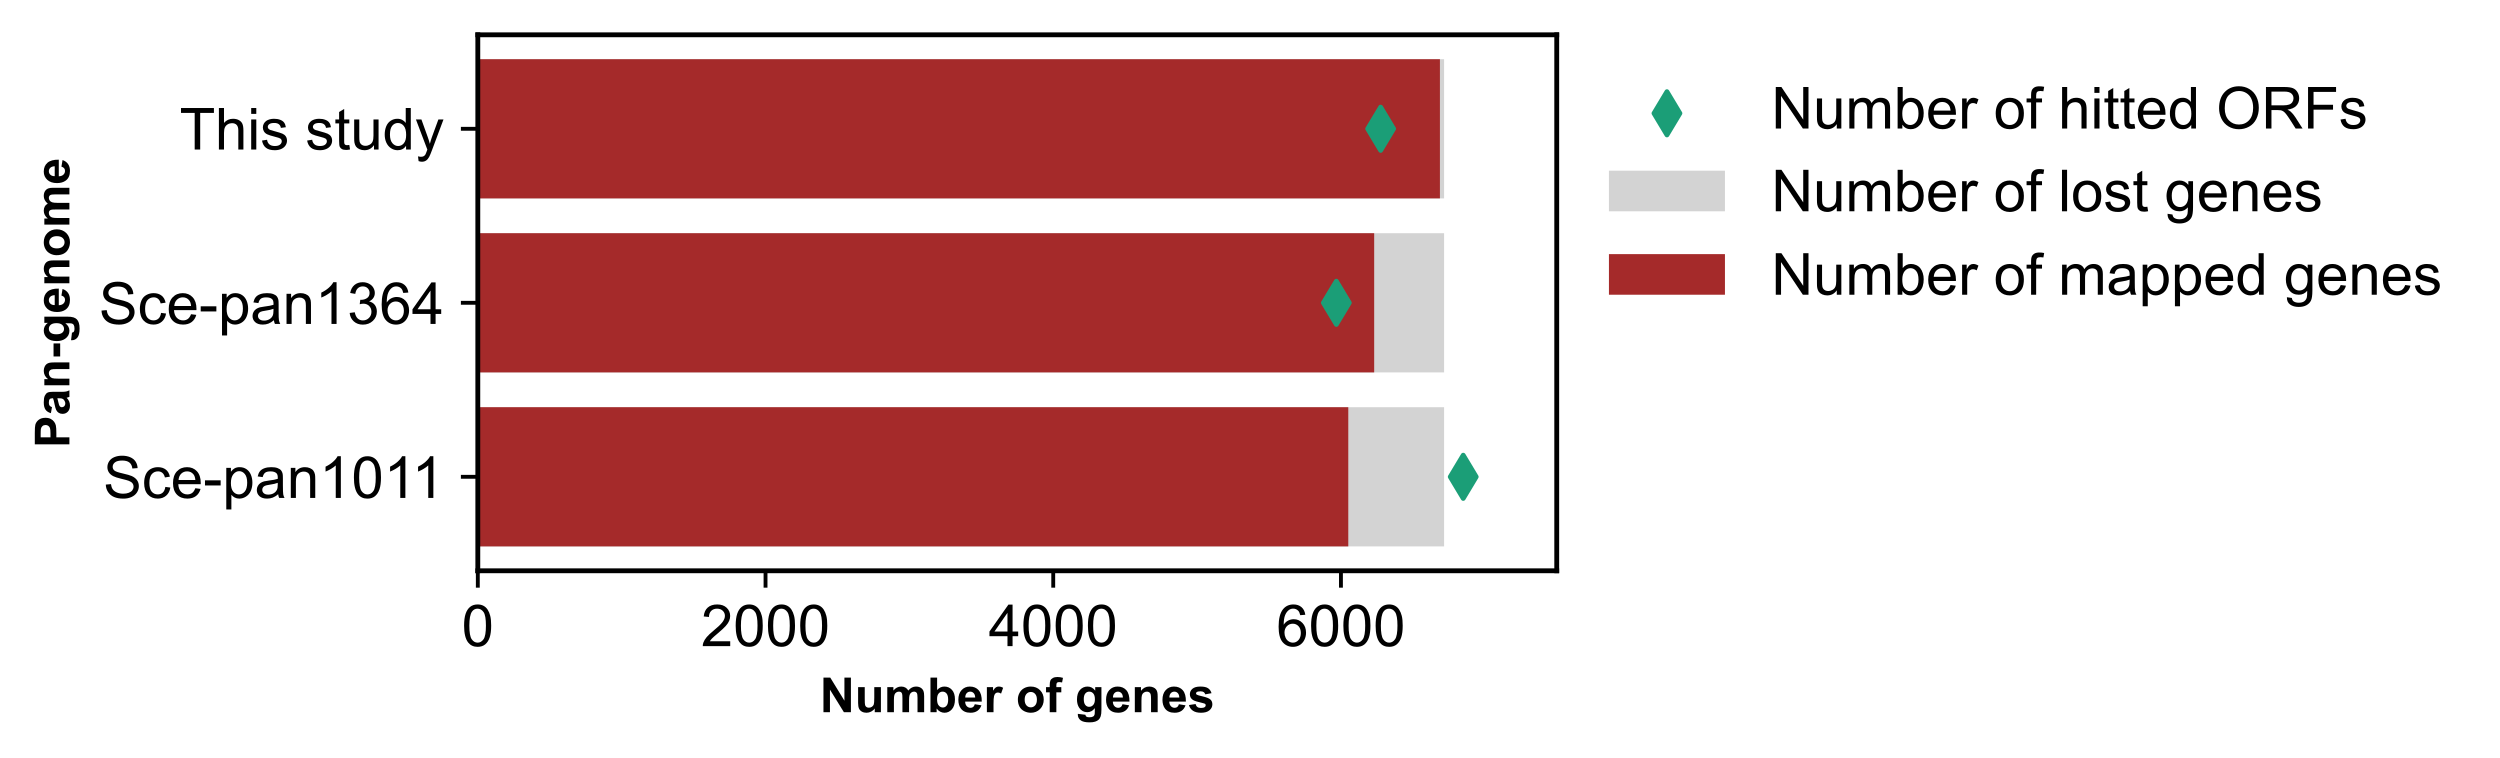
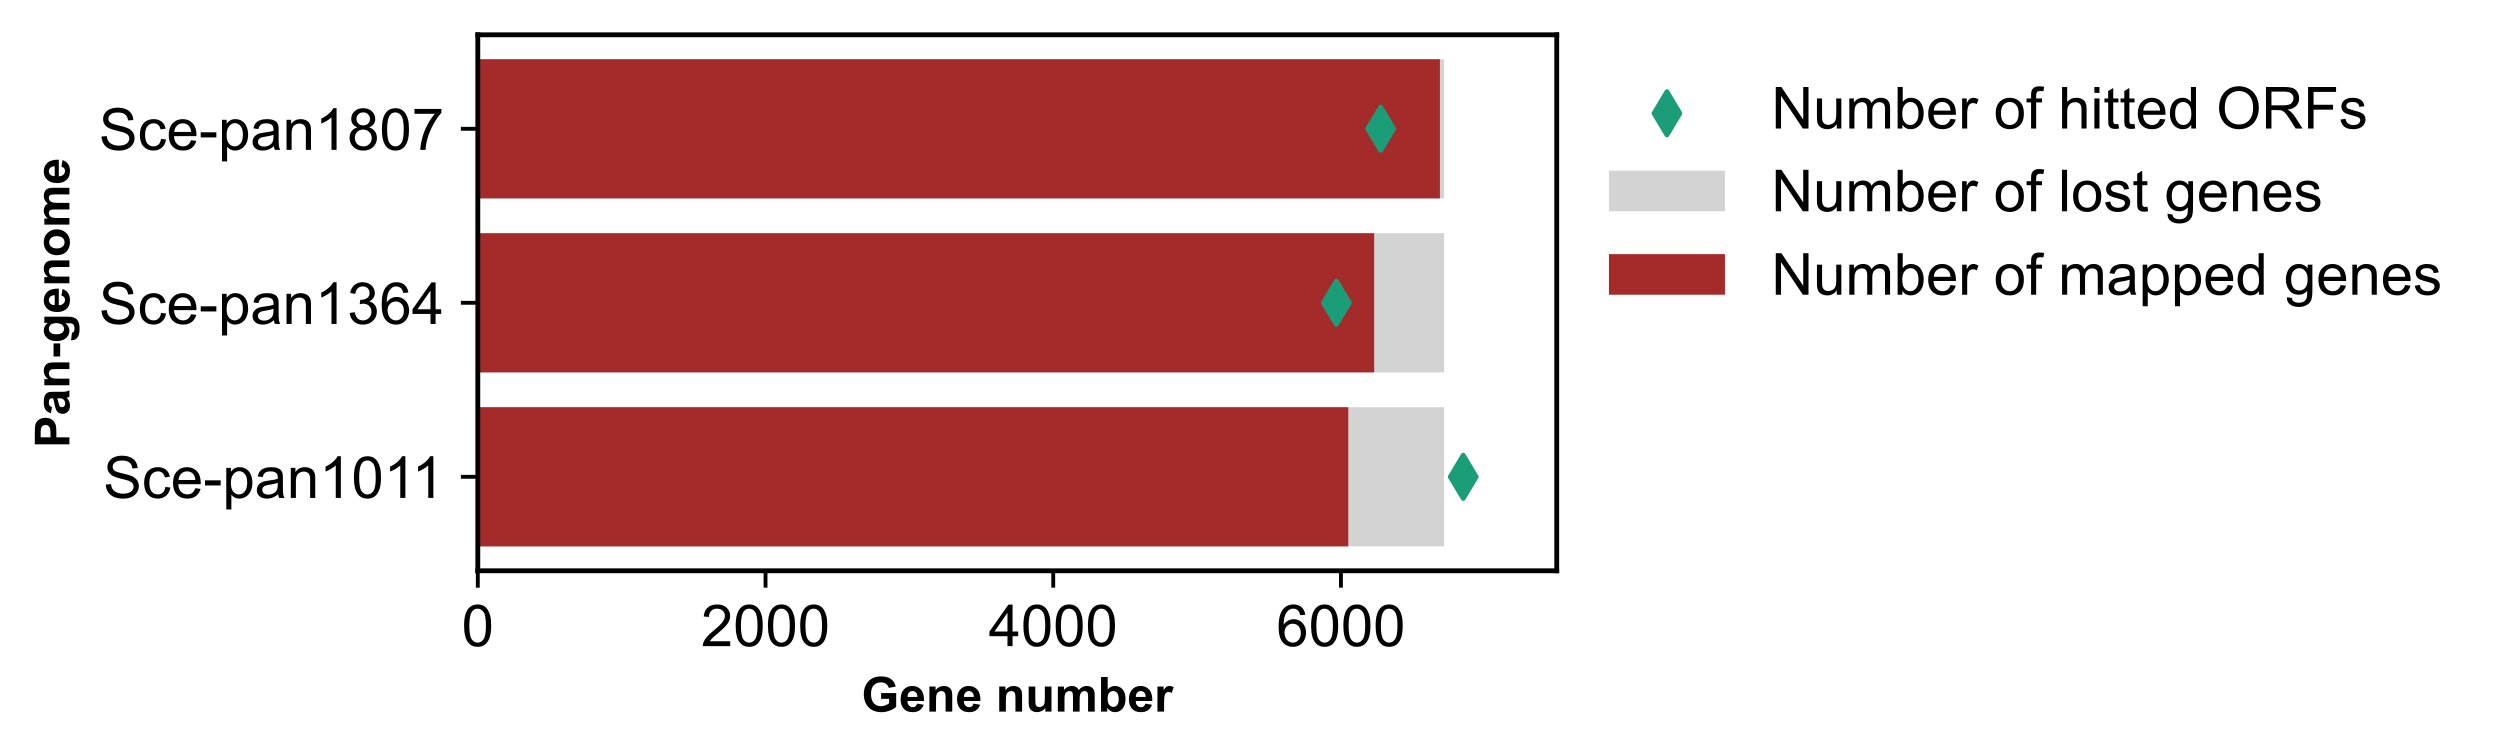
- <svg xmlns="http://www.w3.org/2000/svg" xmlns:xlink="http://www.w3.org/1999/xlink" width="517.186pt" height="156.639pt" viewBox="0 0 517.186 156.639" version="1.1">
+ <svg xmlns="http://www.w3.org/2000/svg" xmlns:xlink="http://www.w3.org/1999/xlink" width="517.186pt" height="156.386pt" viewBox="0 0 517.186 156.386" version="1.1">
  <defs>
    <style type="text/css">*{stroke-linejoin: round; stroke-linecap: butt}</style>
  </defs>
  <g id="figure_1">
    <g id="patch_1">
-       <path d="M 0 156.639  L 517.186 156.639  L 517.186 0  L 0 0  L 0 156.639  z " style="fill: none" />
+       <path d="M 0 156.386  L 517.186 156.386  L 517.186 0  L 0 0  L 0 156.386  z " style="fill: none" />
    </g>
    <g id="axes_1">
      <g id="patch_2">
        <path d="M 98.847 118.08  L 322.048 118.08  L 322.048 7.2  L 98.847 7.2  L 98.847 118.08  z " style="fill: none" />
      </g>
      <g id="patch_3">
-         <path d="M 98.847 113.04  L 298.745 113.04  L 298.745 84.24  L 98.847 84.24  z " clip-path="url(#pbfc449cb21)" style="fill: #d3d3d3" />
+         <path d="M 98.847 113.04  L 298.745 113.04  L 298.745 84.24  L 98.847 84.24  z " clip-path="url(#pa360aabc43)" style="fill: #d3d3d3" />
      </g>
      <g id="patch_4">
-         <path d="M 98.847 77.04  L 298.745 77.04  L 298.745 48.24  L 98.847 48.24  z " clip-path="url(#pbfc449cb21)" style="fill: #d3d3d3" />
+         <path d="M 98.847 77.04  L 298.745 77.04  L 298.745 48.24  L 98.847 48.24  z " clip-path="url(#pa360aabc43)" style="fill: #d3d3d3" />
      </g>
      <g id="patch_5">
-         <path d="M 98.847 41.04  L 298.745 41.04  L 298.745 12.24  L 98.847 12.24  z " clip-path="url(#pbfc449cb21)" style="fill: #d3d3d3" />
+         <path d="M 98.847 41.04  L 298.745 41.04  L 298.745 12.24  L 98.847 12.24  z " clip-path="url(#pa360aabc43)" style="fill: #d3d3d3" />
      </g>
      <g id="patch_6">
-         <path d="M 98.847 113.04  L 278.925 113.04  L 278.925 84.24  L 98.847 84.24  z " clip-path="url(#pbfc449cb21)" style="fill: #a52a2a" />
+         <path d="M 98.847 113.04  L 278.925 113.04  L 278.925 84.24  L 98.847 84.24  z " clip-path="url(#pa360aabc43)" style="fill: #a52a2a" />
      </g>
      <g id="patch_7">
-         <path d="M 98.847 77.04  L 284.282 77.04  L 284.282 48.24  L 98.847 48.24  z " clip-path="url(#pbfc449cb21)" style="fill: #a52a2a" />
+         <path d="M 98.847 77.04  L 284.282 77.04  L 284.282 48.24  L 98.847 48.24  z " clip-path="url(#pa360aabc43)" style="fill: #a52a2a" />
      </g>
      <g id="patch_8">
-         <path d="M 98.847 41.04  L 297.882 41.04  L 297.882 12.24  L 98.847 12.24  z " clip-path="url(#pbfc449cb21)" style="fill: #a52a2a" />
+         <path d="M 98.847 41.04  L 297.882 41.04  L 297.882 12.24  L 98.847 12.24  z " clip-path="url(#pa360aabc43)" style="fill: #a52a2a" />
      </g>
      <g id="PathCollection_1">
        <defs>
-           <path id="m965103a79d" d="M 0 4.472  L 2.683 0  L 0 -4.472  L -2.683 0  z " style="stroke: #1b9e77" />
+           <path id="mf5363f206e" d="M 0 4.472  L 2.683 0  L 0 -4.472  L -2.683 0  z " style="stroke: #1b9e77" />
        </defs>
-         <g clip-path="url(#pbfc449cb21)">
-           <use xlink:href="#m965103a79d" x="302.704" y="98.64" style="fill: #1b9e77; stroke: #1b9e77" />
-           <use xlink:href="#m965103a79d" x="276.455" y="62.64" style="fill: #1b9e77; stroke: #1b9e77" />
-           <use xlink:href="#m965103a79d" x="285.621" y="26.64" style="fill: #1b9e77; stroke: #1b9e77" />
+         <g clip-path="url(#pa360aabc43)">
+           <use xlink:href="#mf5363f206e" x="302.704" y="98.64" style="fill: #1b9e77; stroke: #1b9e77" />
+           <use xlink:href="#mf5363f206e" x="276.455" y="62.64" style="fill: #1b9e77; stroke: #1b9e77" />
+           <use xlink:href="#mf5363f206e" x="285.621" y="26.64" style="fill: #1b9e77; stroke: #1b9e77" />
        </g>
      </g>
      <g id="matplotlib.axis_1">
        <g id="xtick_1">
          <g id="line2d_1">
            <defs>
-               <path id="m3cc17eb588" d="M 0 0  L 0 3.5  " style="stroke: #000000; stroke-width: 0.8" />
-             </defs>
-             <g>
-               <use xlink:href="#m3cc17eb588" x="98.847" y="118.08" style="stroke: #000000; stroke-width: 0.8" />
+               <path id="mfd72dac73b" d="M 0 0  L 0 3.5  " style="stroke: #000000; stroke-width: 0.8" />
+             </defs>
+             <g>
+               <use xlink:href="#mfd72dac73b" x="98.847" y="118.08" style="stroke: #000000; stroke-width: 0.8" />
            </g>
          </g>
          <g id="text_1">
            <g transform="translate(95.51094 133.6694) scale(0.12 -0.12)">
              <defs>
                <path id="ArialMT-30" d="M 266 2259  Q 266 3072 433 3567  Q 600 4063 929 4331  Q 1259 4600 1759 4600  Q 2128 4600 2406 4451  Q 2684 4303 2865 4023  Q 3047 3744 3150 3342  Q 3253 2941 3253 2259  Q 3253 1453 3087 958  Q 2922 463 2592 192  Q 2263 -78 1759 -78  Q 1097 -78 719 397  Q 266 969 266 2259  z M 844 2259  Q 844 1131 1108 757  Q 1372 384 1759 384  Q 2147 384 2411 759  Q 2675 1134 2675 2259  Q 2675 3391 2411 3762  Q 2147 4134 1753 4134  Q 1366 4134 1134 3806  Q 844 3388 844 2259  z " transform="scale(0.015625)" />
              </defs>
              <use xlink:href="#ArialMT-30" />
            </g>
          </g>
        </g>
        <g id="xtick_2">
          <g id="line2d_2">
            <g>
-               <use xlink:href="#m3cc17eb588" x="158.368" y="118.08" style="stroke: #000000; stroke-width: 0.8" />
+               <use xlink:href="#mfd72dac73b" x="158.368" y="118.08" style="stroke: #000000; stroke-width: 0.8" />
            </g>
          </g>
          <g id="text_2">
            <g transform="translate(145.0213 133.6694) scale(0.12 -0.12)">
              <defs>
                <path id="ArialMT-32" d="M 3222 541  L 3222 0  L 194 0  Q 188 203 259 391  Q 375 700 629 1000  Q 884 1300 1366 1694  Q 2113 2306 2375 2664  Q 2638 3022 2638 3341  Q 2638 3675 2398 3904  Q 2159 4134 1775 4134  Q 1369 4134 1125 3890  Q 881 3647 878 3216  L 300 3275  Q 359 3922 746 4261  Q 1134 4600 1788 4600  Q 2447 4600 2831 4234  Q 3216 3869 3216 3328  Q 3216 3053 3103 2787  Q 2991 2522 2730 2228  Q 2469 1934 1863 1422  Q 1356 997 1212 845  Q 1069 694 975 541  L 3222 541  z " transform="scale(0.015625)" />
              </defs>
              <use xlink:href="#ArialMT-32" />
              <use xlink:href="#ArialMT-30" x="55.615" />
              <use xlink:href="#ArialMT-30" x="111.23" />
              <use xlink:href="#ArialMT-30" x="166.846" />
            </g>
          </g>
        </g>
        <g id="xtick_3">
          <g id="line2d_3">
            <g>
-               <use xlink:href="#m3cc17eb588" x="217.887" y="118.08" style="stroke: #000000; stroke-width: 0.8" />
+               <use xlink:href="#mfd72dac73b" x="217.887" y="118.08" style="stroke: #000000; stroke-width: 0.8" />
            </g>
          </g>
          <g id="text_3">
            <g transform="translate(204.5412 133.6694) scale(0.12 -0.12)">
              <defs>
                <path id="ArialMT-34" d="M 2069 0  L 2069 1097  L 81 1097  L 81 1613  L 2172 4581  L 2631 4581  L 2631 1613  L 3250 1613  L 3250 1097  L 2631 1097  L 2631 0  L 2069 0  z M 2069 1613  L 2069 3678  L 634 1613  L 2069 1613  z " transform="scale(0.015625)" />
              </defs>
              <use xlink:href="#ArialMT-34" />
              <use xlink:href="#ArialMT-30" x="55.615" />
              <use xlink:href="#ArialMT-30" x="111.23" />
              <use xlink:href="#ArialMT-30" x="166.846" />
            </g>
          </g>
        </g>
        <g id="xtick_4">
          <g id="line2d_4">
            <g>
-               <use xlink:href="#m3cc17eb588" x="277.408" y="118.08" style="stroke: #000000; stroke-width: 0.8" />
+               <use xlink:href="#mfd72dac73b" x="277.408" y="118.08" style="stroke: #000000; stroke-width: 0.8" />
            </g>
          </g>
          <g id="text_4">
            <g transform="translate(264.0612 133.6694) scale(0.12 -0.12)">
              <defs>
                <path id="ArialMT-36" d="M 3184 3459  L 2625 3416  Q 2550 3747 2413 3897  Q 2184 4138 1850 4138  Q 1581 4138 1378 3988  Q 1113 3794 959 3422  Q 806 3050 800 2363  Q 1003 2672 1297 2822  Q 1591 2972 1913 2972  Q 2475 2972 2870 2558  Q 3266 2144 3266 1488  Q 3266 1056 3080 686  Q 2894 316 2569 119  Q 2244 -78 1831 -78  Q 1128 -78 684 439  Q 241 956 241 2144  Q 241 3472 731 4075  Q 1159 4600 1884 4600  Q 2425 4600 2770 4297  Q 3116 3994 3184 3459  z M 888 1484  Q 888 1194 1011 928  Q 1134 663 1356 523  Q 1578 384 1822 384  Q 2178 384 2434 671  Q 2691 959 2691 1453  Q 2691 1928 2437 2201  Q 2184 2475 1800 2475  Q 1419 2475 1153 2201  Q 888 1928 888 1484  z " transform="scale(0.015625)" />
              </defs>
              <use xlink:href="#ArialMT-36" />
              <use xlink:href="#ArialMT-30" x="55.615" />
              <use xlink:href="#ArialMT-30" x="111.23" />
              <use xlink:href="#ArialMT-30" x="166.846" />
            </g>
          </g>
        </g>
        <g id="text_5">
-           <g transform="translate(169.61 147.3341) scale(0.1 -0.1)">
-             <defs>
-               <path id="Arial-BoldMT-4e" d="M 475 0  L 475 4581  L 1375 4581  L 3250 1522  L 3250 4581  L 4109 4581  L 4109 0  L 3181 0  L 1334 2988  L 1334 0  L 475 0  z " transform="scale(0.015625)" />
+           <g transform="translate(178.2202 147.2122) scale(0.1 -0.1)">
+             <defs>
+               <path id="Arial-BoldMT-47" d="M 2597 1684  L 2597 2456  L 4591 2456  L 4591 631  Q 4300 350 3748 136  Q 3197 -78 2631 -78  Q 1913 -78 1378 223  Q 844 525 575 1086  Q 306 1647 306 2306  Q 306 3022 606 3578  Q 906 4134 1484 4431  Q 1925 4659 2581 4659  Q 3434 4659 3914 4301  Q 4394 3944 4531 3313  L 3613 3141  Q 3516 3478 3248 3673  Q 2981 3869 2581 3869  Q 1975 3869 1617 3484  Q 1259 3100 1259 2344  Q 1259 1528 1621 1120  Q 1984 713 2572 713  Q 2863 713 3155 827  Q 3447 941 3656 1103  L 3656 1684  L 2597 1684  z " transform="scale(0.015625)" />
+               <path id="Arial-BoldMT-65" d="M 2381 1056  L 3256 909  Q 3088 428 2723 176  Q 2359 -75 1813 -75  Q 947 -75 531 491  Q 203 944 203 1634  Q 203 2459 634 2926  Q 1066 3394 1725 3394  Q 2466 3394 2894 2905  Q 3322 2416 3303 1406  L 1103 1406  Q 1113 1016 1316 798  Q 1519 581 1822 581  Q 2028 581 2168 693  Q 2309 806 2381 1056  z M 2431 1944  Q 2422 2325 2234 2523  Q 2047 2722 1778 2722  Q 1491 2722 1303 2513  Q 1116 2303 1119 1944  L 2431 1944  z " transform="scale(0.015625)" />
+               <path id="Arial-BoldMT-6e" d="M 3478 0  L 2600 0  L 2600 1694  Q 2600 2231 2544 2389  Q 2488 2547 2361 2634  Q 2234 2722 2056 2722  Q 1828 2722 1647 2597  Q 1466 2472 1398 2265  Q 1331 2059 1331 1503  L 1331 0  L 453 0  L 453 3319  L 1269 3319  L 1269 2831  Q 1703 3394 2363 3394  Q 2653 3394 2893 3289  Q 3134 3184 3257 3021  Q 3381 2859 3429 2653  Q 3478 2447 3478 2063  L 3478 0  z " transform="scale(0.015625)" />
+               <path id="Arial-BoldMT-20" transform="scale(0.015625)" />
              <path id="Arial-BoldMT-75" d="M 2644 0  L 2644 497  Q 2463 231 2167 78  Q 1872 -75 1544 -75  Q 1209 -75 943 72  Q 678 219 559 484  Q 441 750 441 1219  L 441 3319  L 1319 3319  L 1319 1794  Q 1319 1094 1367 936  Q 1416 778 1544 686  Q 1672 594 1869 594  Q 2094 594 2272 717  Q 2450 841 2515 1023  Q 2581 1206 2581 1919  L 2581 3319  L 3459 3319  L 3459 0  L 2644 0  z " transform="scale(0.015625)" />
              <path id="Arial-BoldMT-6d" d="M 394 3319  L 1203 3319  L 1203 2866  Q 1638 3394 2238 3394  Q 2556 3394 2790 3262  Q 3025 3131 3175 2866  Q 3394 3131 3647 3262  Q 3900 3394 4188 3394  Q 4553 3394 4806 3245  Q 5059 3097 5184 2809  Q 5275 2597 5275 2122  L 5275 0  L 4397 0  L 4397 1897  Q 4397 2391 4306 2534  Q 4184 2722 3931 2722  Q 3747 2722 3584 2609  Q 3422 2497 3350 2280  Q 3278 2063 3278 1594  L 3278 0  L 2400 0  L 2400 1819  Q 2400 2303 2353 2443  Q 2306 2584 2207 2653  Q 2109 2722 1941 2722  Q 1738 2722 1575 2612  Q 1413 2503 1342 2297  Q 1272 2091 1272 1613  L 1272 0  L 394 0  L 394 3319  z " transform="scale(0.015625)" />
              <path id="Arial-BoldMT-62" d="M 422 0  L 422 4581  L 1300 4581  L 1300 2931  Q 1706 3394 2263 3394  Q 2869 3394 3266 2955  Q 3663 2516 3663 1694  Q 3663 844 3258 384  Q 2853 -75 2275 -75  Q 1991 -75 1714 67  Q 1438 209 1238 488  L 1238 0  L 422 0  z M 1294 1731  Q 1294 1216 1456 969  Q 1684 619 2063 619  Q 2353 619 2558 867  Q 2763 1116 2763 1650  Q 2763 2219 2556 2470  Q 2350 2722 2028 2722  Q 1713 2722 1503 2476  Q 1294 2231 1294 1731  z " transform="scale(0.015625)" />
-               <path id="Arial-BoldMT-65" d="M 2381 1056  L 3256 909  Q 3088 428 2723 176  Q 2359 -75 1813 -75  Q 947 -75 531 491  Q 203 944 203 1634  Q 203 2459 634 2926  Q 1066 3394 1725 3394  Q 2466 3394 2894 2905  Q 3322 2416 3303 1406  L 1103 1406  Q 1113 1016 1316 798  Q 1519 581 1822 581  Q 2028 581 2168 693  Q 2309 806 2381 1056  z M 2431 1944  Q 2422 2325 2234 2523  Q 2047 2722 1778 2722  Q 1491 2722 1303 2513  Q 1116 2303 1119 1944  L 2431 1944  z " transform="scale(0.015625)" />
              <path id="Arial-BoldMT-72" d="M 1300 0  L 422 0  L 422 3319  L 1238 3319  L 1238 2847  Q 1447 3181 1614 3287  Q 1781 3394 1994 3394  Q 2294 3394 2572 3228  L 2300 2463  Q 2078 2606 1888 2606  Q 1703 2606 1575 2504  Q 1447 2403 1373 2137  Q 1300 1872 1300 1025  L 1300 0  z " transform="scale(0.015625)" />
-               <path id="Arial-BoldMT-20" transform="scale(0.015625)" />
-               <path id="Arial-BoldMT-6f" d="M 256 1706  Q 256 2144 472 2553  Q 688 2963 1083 3178  Q 1478 3394 1966 3394  Q 2719 3394 3200 2905  Q 3681 2416 3681 1669  Q 3681 916 3195 420  Q 2709 -75 1972 -75  Q 1516 -75 1102 131  Q 688 338 472 736  Q 256 1134 256 1706  z M 1156 1659  Q 1156 1166 1390 903  Q 1625 641 1969 641  Q 2313 641 2545 903  Q 2778 1166 2778 1666  Q 2778 2153 2545 2415  Q 2313 2678 1969 2678  Q 1625 2678 1390 2415  Q 1156 2153 1156 1659  z " transform="scale(0.015625)" />
-               <path id="Arial-BoldMT-66" d="M 75 3319  L 563 3319  L 563 3569  Q 563 3988 652 4194  Q 741 4400 980 4529  Q 1219 4659 1584 4659  Q 1959 4659 2319 4547  L 2200 3934  Q 1991 3984 1797 3984  Q 1606 3984 1523 3895  Q 1441 3806 1441 3553  L 1441 3319  L 2097 3319  L 2097 2628  L 1441 2628  L 1441 0  L 563 0  L 563 2628  L 75 2628  L 75 3319  z " transform="scale(0.015625)" />
-               <path id="Arial-BoldMT-67" d="M 378 -219  L 1381 -341  Q 1406 -516 1497 -581  Q 1622 -675 1891 -675  Q 2234 -675 2406 -572  Q 2522 -503 2581 -350  Q 2622 -241 2622 53  L 2622 538  Q 2228 0 1628 0  Q 959 0 569 566  Q 263 1013 263 1678  Q 263 2513 664 2953  Q 1066 3394 1663 3394  Q 2278 3394 2678 2853  L 2678 3319  L 3500 3319  L 3500 341  Q 3500 -247 3403 -537  Q 3306 -828 3131 -993  Q 2956 -1159 2664 -1253  Q 2372 -1347 1925 -1347  Q 1081 -1347 728 -1058  Q 375 -769 375 -325  Q 375 -281 378 -219  z M 1163 1728  Q 1163 1200 1367 954  Q 1572 709 1872 709  Q 2194 709 2416 961  Q 2638 1213 2638 1706  Q 2638 2222 2425 2472  Q 2213 2722 1888 2722  Q 1572 2722 1367 2476  Q 1163 2231 1163 1728  z " transform="scale(0.015625)" />
-               <path id="Arial-BoldMT-6e" d="M 3478 0  L 2600 0  L 2600 1694  Q 2600 2231 2544 2389  Q 2488 2547 2361 2634  Q 2234 2722 2056 2722  Q 1828 2722 1647 2597  Q 1466 2472 1398 2265  Q 1331 2059 1331 1503  L 1331 0  L 453 0  L 453 3319  L 1269 3319  L 1269 2831  Q 1703 3394 2363 3394  Q 2653 3394 2893 3289  Q 3134 3184 3257 3021  Q 3381 2859 3429 2653  Q 3478 2447 3478 2063  L 3478 0  z " transform="scale(0.015625)" />
-               <path id="Arial-BoldMT-73" d="M 150 947  L 1031 1081  Q 1088 825 1259 692  Q 1431 559 1741 559  Q 2081 559 2253 684  Q 2369 772 2369 919  Q 2369 1019 2306 1084  Q 2241 1147 2013 1200  Q 950 1434 666 1628  Q 272 1897 272 2375  Q 272 2806 612 3100  Q 953 3394 1669 3394  Q 2350 3394 2681 3172  Q 3013 2950 3138 2516  L 2309 2363  Q 2256 2556 2107 2659  Q 1959 2763 1684 2763  Q 1338 2763 1188 2666  Q 1088 2597 1088 2488  Q 1088 2394 1175 2328  Q 1294 2241 1995 2081  Q 2697 1922 2975 1691  Q 3250 1456 3250 1038  Q 3250 581 2869 253  Q 2488 -75 1741 -75  Q 1063 -75 667 200  Q 272 475 150 947  z " transform="scale(0.015625)" />
-             </defs>
-             <use xlink:href="#Arial-BoldMT-4e" />
-             <use xlink:href="#Arial-BoldMT-75" x="72.217" />
-             <use xlink:href="#Arial-BoldMT-6d" x="133.301" />
-             <use xlink:href="#Arial-BoldMT-62" x="222.217" />
-             <use xlink:href="#Arial-BoldMT-65" x="283.301" />
-             <use xlink:href="#Arial-BoldMT-72" x="338.916" />
-             <use xlink:href="#Arial-BoldMT-20" x="377.832" />
-             <use xlink:href="#Arial-BoldMT-6f" x="405.615" />
-             <use xlink:href="#Arial-BoldMT-66" x="466.699" />
-             <use xlink:href="#Arial-BoldMT-20" x="500" />
-             <use xlink:href="#Arial-BoldMT-67" x="527.783" />
-             <use xlink:href="#Arial-BoldMT-65" x="588.867" />
-             <use xlink:href="#Arial-BoldMT-6e" x="644.482" />
-             <use xlink:href="#Arial-BoldMT-65" x="705.566" />
-             <use xlink:href="#Arial-BoldMT-73" x="761.182" />
+             </defs>
+             <use xlink:href="#Arial-BoldMT-47" />
+             <use xlink:href="#Arial-BoldMT-65" x="77.783" />
+             <use xlink:href="#Arial-BoldMT-6e" x="133.398" />
+             <use xlink:href="#Arial-BoldMT-65" x="194.482" />
+             <use xlink:href="#Arial-BoldMT-20" x="250.098" />
+             <use xlink:href="#Arial-BoldMT-6e" x="277.881" />
+             <use xlink:href="#Arial-BoldMT-75" x="338.965" />
+             <use xlink:href="#Arial-BoldMT-6d" x="400.049" />
+             <use xlink:href="#Arial-BoldMT-62" x="488.965" />
+             <use xlink:href="#Arial-BoldMT-65" x="550.049" />
+             <use xlink:href="#Arial-BoldMT-72" x="605.664" />
          </g>
        </g>
      </g>
      <g id="matplotlib.axis_2">
        <g id="ytick_1">
          <g id="line2d_5">
            <defs>
-               <path id="m29b31ee7ae" d="M 0 0  L -3.5 0  " style="stroke: #000000; stroke-width: 0.8" />
-             </defs>
-             <g>
-               <use xlink:href="#m29b31ee7ae" x="98.847" y="98.64" style="stroke: #000000; stroke-width: 0.8" />
+               <path id="mdcc51eb22c" d="M 0 0  L -3.5 0  " style="stroke: #000000; stroke-width: 0.8" />
+             </defs>
+             <g>
+               <use xlink:href="#mdcc51eb22c" x="98.847" y="98.64" style="stroke: #000000; stroke-width: 0.8" />
            </g>
          </g>
          <g id="text_6">
            <g transform="translate(21.3475 103.0078) scale(0.12 -0.12)">
              <defs>
                <path id="ArialMT-53" d="M 288 1472  L 859 1522  Q 900 1178 1048 958  Q 1197 738 1509 602  Q 1822 466 2213 466  Q 2559 466 2825 569  Q 3091 672 3220 851  Q 3350 1031 3350 1244  Q 3350 1459 3225 1620  Q 3100 1781 2813 1891  Q 2628 1963 1997 2114  Q 1366 2266 1113 2400  Q 784 2572 623 2826  Q 463 3081 463 3397  Q 463 3744 659 4045  Q 856 4347 1234 4503  Q 1613 4659 2075 4659  Q 2584 4659 2973 4495  Q 3363 4331 3572 4012  Q 3781 3694 3797 3291  L 3216 3247  Q 3169 3681 2898 3903  Q 2628 4125 2100 4125  Q 1550 4125 1298 3923  Q 1047 3722 1047 3438  Q 1047 3191 1225 3031  Q 1400 2872 2139 2705  Q 2878 2538 3153 2413  Q 3553 2228 3743 1945  Q 3934 1663 3934 1294  Q 3934 928 3725 604  Q 3516 281 3123 101  Q 2731 -78 2241 -78  Q 1619 -78 1198 103  Q 778 284 539 648  Q 300 1013 288 1472  z " transform="scale(0.015625)" />
                <path id="ArialMT-63" d="M 2588 1216  L 3141 1144  Q 3050 572 2676 248  Q 2303 -75 1759 -75  Q 1078 -75 664 370  Q 250 816 250 1647  Q 250 2184 428 2587  Q 606 2991 970 3192  Q 1334 3394 1763 3394  Q 2303 3394 2647 3120  Q 2991 2847 3088 2344  L 2541 2259  Q 2463 2594 2264 2762  Q 2066 2931 1784 2931  Q 1359 2931 1093 2626  Q 828 2322 828 1663  Q 828 994 1084 691  Q 1341 388 1753 388  Q 2084 388 2306 591  Q 2528 794 2588 1216  z " transform="scale(0.015625)" />
                <path id="ArialMT-65" d="M 2694 1069  L 3275 997  Q 3138 488 2766 206  Q 2394 -75 1816 -75  Q 1088 -75 661 373  Q 234 822 234 1631  Q 234 2469 665 2931  Q 1097 3394 1784 3394  Q 2450 3394 2872 2941  Q 3294 2488 3294 1666  Q 3294 1616 3291 1516  L 816 1516  Q 847 969 1125 678  Q 1403 388 1819 388  Q 2128 388 2347 550  Q 2566 713 2694 1069  z M 847 1978  L 2700 1978  Q 2663 2397 2488 2606  Q 2219 2931 1791 2931  Q 1403 2931 1139 2672  Q 875 2413 847 1978  z " transform="scale(0.015625)" />
                <path id="ArialMT-2d" d="M 203 1375  L 203 1941  L 1931 1941  L 1931 1375  L 203 1375  z " transform="scale(0.015625)" />
                <path id="ArialMT-70" d="M 422 -1272  L 422 3319  L 934 3319  L 934 2888  Q 1116 3141 1344 3267  Q 1572 3394 1897 3394  Q 2322 3394 2647 3175  Q 2972 2956 3137 2557  Q 3303 2159 3303 1684  Q 3303 1175 3120 767  Q 2938 359 2589 142  Q 2241 -75 1856 -75  Q 1575 -75 1351 44  Q 1128 163 984 344  L 984 -1272  L 422 -1272  z M 931 1641  Q 931 1000 1190 694  Q 1450 388 1819 388  Q 2194 388 2461 705  Q 2728 1022 2728 1688  Q 2728 2322 2467 2637  Q 2206 2953 1844 2953  Q 1484 2953 1207 2617  Q 931 2281 931 1641  z " transform="scale(0.015625)" />
                <path id="ArialMT-61" d="M 2588 409  Q 2275 144 1986 34  Q 1697 -75 1366 -75  Q 819 -75 525 192  Q 231 459 231 875  Q 231 1119 342 1320  Q 453 1522 633 1644  Q 813 1766 1038 1828  Q 1203 1872 1538 1913  Q 2219 1994 2541 2106  Q 2544 2222 2544 2253  Q 2544 2597 2384 2738  Q 2169 2928 1744 2928  Q 1347 2928 1158 2789  Q 969 2650 878 2297  L 328 2372  Q 403 2725 575 2942  Q 747 3159 1072 3276  Q 1397 3394 1825 3394  Q 2250 3394 2515 3294  Q 2781 3194 2906 3042  Q 3031 2891 3081 2659  Q 3109 2516 3109 2141  L 3109 1391  Q 3109 606 3145 398  Q 3181 191 3288 0  L 2700 0  Q 2613 175 2588 409  z M 2541 1666  Q 2234 1541 1622 1453  Q 1275 1403 1131 1340  Q 988 1278 909 1158  Q 831 1038 831 891  Q 831 666 1001 516  Q 1172 366 1500 366  Q 1825 366 2078 508  Q 2331 650 2450 897  Q 2541 1088 2541 1459  L 2541 1666  z " transform="scale(0.015625)" />
                <path id="ArialMT-6e" d="M 422 0  L 422 3319  L 928 3319  L 928 2847  Q 1294 3394 1984 3394  Q 2284 3394 2536 3286  Q 2788 3178 2913 3003  Q 3038 2828 3088 2588  Q 3119 2431 3119 2041  L 3119 0  L 2556 0  L 2556 2019  Q 2556 2363 2490 2533  Q 2425 2703 2258 2804  Q 2091 2906 1866 2906  Q 1506 2906 1245 2678  Q 984 2450 984 1813  L 984 0  L 422 0  z " transform="scale(0.015625)" />
                <path id="ArialMT-31" d="M 2384 0  L 1822 0  L 1822 3584  Q 1619 3391 1289 3197  Q 959 3003 697 2906  L 697 3450  Q 1169 3672 1522 3987  Q 1875 4303 2022 4600  L 2384 4600  L 2384 0  z " transform="scale(0.015625)" />
              </defs>
              <use xlink:href="#ArialMT-53" />
              <use xlink:href="#ArialMT-63" x="66.699" />
              <use xlink:href="#ArialMT-65" x="116.699" />
              <use xlink:href="#ArialMT-2d" x="172.314" />
              <use xlink:href="#ArialMT-70" x="205.615" />
              <use xlink:href="#ArialMT-61" x="261.23" />
              <use xlink:href="#ArialMT-6e" x="316.846" />
              <use xlink:href="#ArialMT-31" x="372.461" />
              <use xlink:href="#ArialMT-30" x="428.076" />
              <use xlink:href="#ArialMT-31" x="483.691" />
              <use xlink:href="#ArialMT-31" x="531.932" />
            </g>
          </g>
        </g>
        <g id="ytick_2">
          <g id="line2d_6">
            <g>
-               <use xlink:href="#m29b31ee7ae" x="98.847" y="62.64" style="stroke: #000000; stroke-width: 0.8" />
+               <use xlink:href="#mdcc51eb22c" x="98.847" y="62.64" style="stroke: #000000; stroke-width: 0.8" />
            </g>
          </g>
          <g id="text_7">
            <g transform="translate(20.4625 67.00781) scale(0.12 -0.12)">
              <defs>
                <path id="ArialMT-33" d="M 269 1209  L 831 1284  Q 928 806 1161 595  Q 1394 384 1728 384  Q 2125 384 2398 659  Q 2672 934 2672 1341  Q 2672 1728 2419 1979  Q 2166 2231 1775 2231  Q 1616 2231 1378 2169  L 1441 2663  Q 1497 2656 1531 2656  Q 1891 2656 2178 2843  Q 2466 3031 2466 3422  Q 2466 3731 2256 3934  Q 2047 4138 1716 4138  Q 1388 4138 1169 3931  Q 950 3725 888 3313  L 325 3413  Q 428 3978 793 4289  Q 1159 4600 1703 4600  Q 2078 4600 2393 4439  Q 2709 4278 2876 4000  Q 3044 3722 3044 3409  Q 3044 3113 2884 2869  Q 2725 2625 2413 2481  Q 2819 2388 3044 2092  Q 3269 1797 3269 1353  Q 3269 753 2831 336  Q 2394 -81 1725 -81  Q 1122 -81 723 278  Q 325 638 269 1209  z " transform="scale(0.015625)" />
              </defs>
              <use xlink:href="#ArialMT-53" />
              <use xlink:href="#ArialMT-63" x="66.699" />
              <use xlink:href="#ArialMT-65" x="116.699" />
              <use xlink:href="#ArialMT-2d" x="172.314" />
              <use xlink:href="#ArialMT-70" x="205.615" />
              <use xlink:href="#ArialMT-61" x="261.23" />
              <use xlink:href="#ArialMT-6e" x="316.846" />
              <use xlink:href="#ArialMT-31" x="372.461" />
              <use xlink:href="#ArialMT-33" x="428.076" />
              <use xlink:href="#ArialMT-36" x="483.691" />
              <use xlink:href="#ArialMT-34" x="539.307" />
            </g>
          </g>
        </g>
        <g id="ytick_3">
          <g id="line2d_7">
            <g>
-               <use xlink:href="#m29b31ee7ae" x="98.847" y="26.64" style="stroke: #000000; stroke-width: 0.8" />
+               <use xlink:href="#mdcc51eb22c" x="98.847" y="26.64" style="stroke: #000000; stroke-width: 0.8" />
            </g>
          </g>
          <g id="text_8">
-             <g transform="translate(37.165 30.93469) scale(0.12 -0.12)">
-               <defs>
-                 <path id="ArialMT-54" d="M 1659 0  L 1659 4041  L 150 4041  L 150 4581  L 3781 4581  L 3781 4041  L 2266 4041  L 2266 0  L 1659 0  z " transform="scale(0.015625)" />
-                 <path id="ArialMT-68" d="M 422 0  L 422 4581  L 984 4581  L 984 2938  Q 1378 3394 1978 3394  Q 2347 3394 2619 3248  Q 2891 3103 3008 2847  Q 3125 2591 3125 2103  L 3125 0  L 2563 0  L 2563 2103  Q 2563 2525 2380 2717  Q 2197 2909 1863 2909  Q 1613 2909 1392 2779  Q 1172 2650 1078 2428  Q 984 2206 984 1816  L 984 0  L 422 0  z " transform="scale(0.015625)" />
-                 <path id="ArialMT-69" d="M 425 3934  L 425 4581  L 988 4581  L 988 3934  L 425 3934  z M 425 0  L 425 3319  L 988 3319  L 988 0  L 425 0  z " transform="scale(0.015625)" />
-                 <path id="ArialMT-73" d="M 197 991  L 753 1078  Q 800 744 1014 566  Q 1228 388 1613 388  Q 2000 388 2187 545  Q 2375 703 2375 916  Q 2375 1106 2209 1216  Q 2094 1291 1634 1406  Q 1016 1563 777 1677  Q 538 1791 414 1992  Q 291 2194 291 2438  Q 291 2659 392 2848  Q 494 3038 669 3163  Q 800 3259 1026 3326  Q 1253 3394 1513 3394  Q 1903 3394 2198 3281  Q 2494 3169 2634 2976  Q 2775 2784 2828 2463  L 2278 2388  Q 2241 2644 2061 2787  Q 1881 2931 1553 2931  Q 1166 2931 1000 2803  Q 834 2675 834 2503  Q 834 2394 903 2306  Q 972 2216 1119 2156  Q 1203 2125 1616 2013  Q 2213 1853 2448 1751  Q 2684 1650 2818 1456  Q 2953 1263 2953 975  Q 2953 694 2789 445  Q 2625 197 2315 61  Q 2006 -75 1616 -75  Q 969 -75 630 194  Q 291 463 197 991  z " transform="scale(0.015625)" />
-                 <path id="ArialMT-20" transform="scale(0.015625)" />
-                 <path id="ArialMT-74" d="M 1650 503  L 1731 6  Q 1494 -44 1306 -44  Q 1000 -44 831 53  Q 663 150 594 308  Q 525 466 525 972  L 525 2881  L 113 2881  L 113 3319  L 525 3319  L 525 4141  L 1084 4478  L 1084 3319  L 1650 3319  L 1650 2881  L 1084 2881  L 1084 941  Q 1084 700 1114 631  Q 1144 563 1211 522  Q 1278 481 1403 481  Q 1497 481 1650 503  z " transform="scale(0.015625)" />
-                 <path id="ArialMT-75" d="M 2597 0  L 2597 488  Q 2209 -75 1544 -75  Q 1250 -75 995 37  Q 741 150 617 320  Q 494 491 444 738  Q 409 903 409 1263  L 409 3319  L 972 3319  L 972 1478  Q 972 1038 1006 884  Q 1059 663 1231 536  Q 1403 409 1656 409  Q 1909 409 2131 539  Q 2353 669 2445 892  Q 2538 1116 2538 1541  L 2538 3319  L 3100 3319  L 3100 0  L 2597 0  z " transform="scale(0.015625)" />
-                 <path id="ArialMT-64" d="M 2575 0  L 2575 419  Q 2259 -75 1647 -75  Q 1250 -75 917 144  Q 584 363 401 755  Q 219 1147 219 1656  Q 219 2153 384 2558  Q 550 2963 881 3178  Q 1213 3394 1622 3394  Q 1922 3394 2156 3267  Q 2391 3141 2538 2938  L 2538 4581  L 3097 4581  L 3097 0  L 2575 0  z M 797 1656  Q 797 1019 1065 703  Q 1334 388 1700 388  Q 2069 388 2326 689  Q 2584 991 2584 1609  Q 2584 2291 2321 2609  Q 2059 2928 1675 2928  Q 1300 2928 1048 2622  Q 797 2316 797 1656  z " transform="scale(0.015625)" />
-                 <path id="ArialMT-79" d="M 397 -1278  L 334 -750  Q 519 -800 656 -800  Q 844 -800 956 -737  Q 1069 -675 1141 -563  Q 1194 -478 1313 -144  Q 1328 -97 1363 -6  L 103 3319  L 709 3319  L 1400 1397  Q 1534 1031 1641 628  Q 1738 1016 1872 1384  L 2581 3319  L 3144 3319  L 1881 -56  Q 1678 -603 1566 -809  Q 1416 -1088 1222 -1217  Q 1028 -1347 759 -1347  Q 597 -1347 397 -1278  z " transform="scale(0.015625)" />
-               </defs>
-               <use xlink:href="#ArialMT-54" />
-               <use xlink:href="#ArialMT-68" x="61.084" />
-               <use xlink:href="#ArialMT-69" x="116.699" />
-               <use xlink:href="#ArialMT-73" x="138.916" />
-               <use xlink:href="#ArialMT-20" x="188.916" />
-               <use xlink:href="#ArialMT-73" x="216.699" />
-               <use xlink:href="#ArialMT-74" x="266.699" />
-               <use xlink:href="#ArialMT-75" x="294.482" />
-               <use xlink:href="#ArialMT-64" x="350.098" />
-               <use xlink:href="#ArialMT-79" x="405.713" />
+             <g transform="translate(20.4625 31.00781) scale(0.12 -0.12)">
+               <defs>
+                 <path id="ArialMT-38" d="M 1131 2484  Q 781 2613 612 2850  Q 444 3088 444 3419  Q 444 3919 803 4259  Q 1163 4600 1759 4600  Q 2359 4600 2725 4251  Q 3091 3903 3091 3403  Q 3091 3084 2923 2848  Q 2756 2613 2416 2484  Q 2838 2347 3058 2040  Q 3278 1734 3278 1309  Q 3278 722 2862 322  Q 2447 -78 1769 -78  Q 1091 -78 675 323  Q 259 725 259 1325  Q 259 1772 486 2073  Q 713 2375 1131 2484  z M 1019 3438  Q 1019 3113 1228 2906  Q 1438 2700 1772 2700  Q 2097 2700 2305 2904  Q 2513 3109 2513 3406  Q 2513 3716 2298 3927  Q 2084 4138 1766 4138  Q 1444 4138 1231 3931  Q 1019 3725 1019 3438  z M 838 1322  Q 838 1081 952 856  Q 1066 631 1291 507  Q 1516 384 1775 384  Q 2178 384 2440 643  Q 2703 903 2703 1303  Q 2703 1709 2433 1975  Q 2163 2241 1756 2241  Q 1359 2241 1098 1978  Q 838 1716 838 1322  z " transform="scale(0.015625)" />
+                 <path id="ArialMT-37" d="M 303 3981  L 303 4522  L 3269 4522  L 3269 4084  Q 2831 3619 2401 2847  Q 1972 2075 1738 1259  Q 1569 684 1522 0  L 944 0  Q 953 541 1156 1306  Q 1359 2072 1739 2783  Q 2119 3494 2547 3981  L 303 3981  z " transform="scale(0.015625)" />
+               </defs>
+               <use xlink:href="#ArialMT-53" />
+               <use xlink:href="#ArialMT-63" x="66.699" />
+               <use xlink:href="#ArialMT-65" x="116.699" />
+               <use xlink:href="#ArialMT-2d" x="172.314" />
+               <use xlink:href="#ArialMT-70" x="205.615" />
+               <use xlink:href="#ArialMT-61" x="261.23" />
+               <use xlink:href="#ArialMT-6e" x="316.846" />
+               <use xlink:href="#ArialMT-31" x="372.461" />
+               <use xlink:href="#ArialMT-38" x="428.076" />
+               <use xlink:href="#ArialMT-30" x="483.691" />
+               <use xlink:href="#ArialMT-37" x="539.307" />
            </g>
          </g>
        </g>
        <g id="text_9">
          <g transform="translate(14.35781 92.64312) rotate(-90) scale(0.1 -0.1)">
            <defs>
              <path id="Arial-BoldMT-50" d="M 466 0  L 466 4581  L 1950 4581  Q 2794 4581 3050 4513  Q 3444 4409 3709 4064  Q 3975 3719 3975 3172  Q 3975 2750 3822 2462  Q 3669 2175 3433 2011  Q 3197 1847 2953 1794  Q 2622 1728 1994 1728  L 1391 1728  L 1391 0  L 466 0  z M 1391 3806  L 1391 2506  L 1897 2506  Q 2444 2506 2628 2578  Q 2813 2650 2917 2803  Q 3022 2956 3022 3159  Q 3022 3409 2875 3571  Q 2728 3734 2503 3775  Q 2338 3806 1838 3806  L 1391 3806  z " transform="scale(0.015625)" />
              <path id="Arial-BoldMT-61" d="M 1116 2306  L 319 2450  Q 453 2931 781 3162  Q 1109 3394 1756 3394  Q 2344 3394 2631 3255  Q 2919 3116 3036 2902  Q 3153 2688 3153 2116  L 3144 1091  Q 3144 653 3186 445  Q 3228 238 3344 0  L 2475 0  Q 2441 88 2391 259  Q 2369 338 2359 363  Q 2134 144 1878 34  Q 1622 -75 1331 -75  Q 819 -75 523 203  Q 228 481 228 906  Q 228 1188 362 1408  Q 497 1628 739 1745  Q 981 1863 1438 1950  Q 2053 2066 2291 2166  L 2291 2253  Q 2291 2506 2166 2614  Q 2041 2722 1694 2722  Q 1459 2722 1328 2630  Q 1197 2538 1116 2306  z M 2291 1594  Q 2122 1538 1756 1459  Q 1391 1381 1278 1306  Q 1106 1184 1106 997  Q 1106 813 1243 678  Q 1381 544 1594 544  Q 1831 544 2047 700  Q 2206 819 2256 991  Q 2291 1103 2291 1419  L 2291 1594  z " transform="scale(0.015625)" />
              <path id="Arial-BoldMT-2d" d="M 359 1222  L 359 2100  L 2084 2100  L 2084 1222  L 359 1222  z " transform="scale(0.015625)" />
+               <path id="Arial-BoldMT-67" d="M 378 -219  L 1381 -341  Q 1406 -516 1497 -581  Q 1622 -675 1891 -675  Q 2234 -675 2406 -572  Q 2522 -503 2581 -350  Q 2622 -241 2622 53  L 2622 538  Q 2228 0 1628 0  Q 959 0 569 566  Q 263 1013 263 1678  Q 263 2513 664 2953  Q 1066 3394 1663 3394  Q 2278 3394 2678 2853  L 2678 3319  L 3500 3319  L 3500 341  Q 3500 -247 3403 -537  Q 3306 -828 3131 -993  Q 2956 -1159 2664 -1253  Q 2372 -1347 1925 -1347  Q 1081 -1347 728 -1058  Q 375 -769 375 -325  Q 375 -281 378 -219  z M 1163 1728  Q 1163 1200 1367 954  Q 1572 709 1872 709  Q 2194 709 2416 961  Q 2638 1213 2638 1706  Q 2638 2222 2425 2472  Q 2213 2722 1888 2722  Q 1572 2722 1367 2476  Q 1163 2231 1163 1728  z " transform="scale(0.015625)" />
+               <path id="Arial-BoldMT-6f" d="M 256 1706  Q 256 2144 472 2553  Q 688 2963 1083 3178  Q 1478 3394 1966 3394  Q 2719 3394 3200 2905  Q 3681 2416 3681 1669  Q 3681 916 3195 420  Q 2709 -75 1972 -75  Q 1516 -75 1102 131  Q 688 338 472 736  Q 256 1134 256 1706  z M 1156 1659  Q 1156 1166 1390 903  Q 1625 641 1969 641  Q 2313 641 2545 903  Q 2778 1166 2778 1666  Q 2778 2153 2545 2415  Q 2313 2678 1969 2678  Q 1625 2678 1390 2415  Q 1156 2153 1156 1659  z " transform="scale(0.015625)" />
            </defs>
            <use xlink:href="#Arial-BoldMT-50" />
            <use xlink:href="#Arial-BoldMT-61" x="66.699" />
            <use xlink:href="#Arial-BoldMT-6e" x="122.314" />
            <use xlink:href="#Arial-BoldMT-2d" x="183.398" />
            <use xlink:href="#Arial-BoldMT-67" x="216.699" />
            <use xlink:href="#Arial-BoldMT-65" x="277.783" />
            <use xlink:href="#Arial-BoldMT-6e" x="333.398" />
            <use xlink:href="#Arial-BoldMT-6f" x="394.482" />
            <use xlink:href="#Arial-BoldMT-6d" x="455.566" />
            <use xlink:href="#Arial-BoldMT-65" x="544.482" />
          </g>
        </g>
      </g>
      <g id="patch_9">
        <path d="M 98.847 118.08  L 98.847 7.2  " style="fill: none; stroke: #000000; stroke-linejoin: miter; stroke-linecap: square" />
      </g>
      <g id="patch_10">
        <path d="M 322.048 118.08  L 322.048 7.2  " style="fill: none; stroke: #000000; stroke-linejoin: miter; stroke-linecap: square" />
      </g>
      <g id="patch_11">
        <path d="M 98.847 118.08  L 322.048 118.08  " style="fill: none; stroke: #000000; stroke-linejoin: miter; stroke-linecap: square" />
      </g>
      <g id="patch_12">
        <path d="M 98.847 7.2  L 322.048 7.2  " style="fill: none; stroke: #000000; stroke-linejoin: miter; stroke-linecap: square" />
      </g>
      <g id="legend_1">
        <g id="PathCollection_2">
          <g>
-             <use xlink:href="#m965103a79d" x="344.848" y="23.439" style="fill: #1b9e77; stroke: #1b9e77" />
+             <use xlink:href="#mf5363f206e" x="344.848" y="23.439" style="fill: #1b9e77; stroke: #1b9e77" />
          </g>
        </g>
        <g id="text_10">
          <g transform="translate(366.4475 26.58938) scale(0.12 -0.12)">
            <defs>
              <path id="ArialMT-4e" d="M 488 0  L 488 4581  L 1109 4581  L 3516 984  L 3516 4581  L 4097 4581  L 4097 0  L 3475 0  L 1069 3600  L 1069 0  L 488 0  z " transform="scale(0.015625)" />
+               <path id="ArialMT-75" d="M 2597 0  L 2597 488  Q 2209 -75 1544 -75  Q 1250 -75 995 37  Q 741 150 617 320  Q 494 491 444 738  Q 409 903 409 1263  L 409 3319  L 972 3319  L 972 1478  Q 972 1038 1006 884  Q 1059 663 1231 536  Q 1403 409 1656 409  Q 1909 409 2131 539  Q 2353 669 2445 892  Q 2538 1116 2538 1541  L 2538 3319  L 3100 3319  L 3100 0  L 2597 0  z " transform="scale(0.015625)" />
              <path id="ArialMT-6d" d="M 422 0  L 422 3319  L 925 3319  L 925 2853  Q 1081 3097 1340 3245  Q 1600 3394 1931 3394  Q 2300 3394 2536 3241  Q 2772 3088 2869 2813  Q 3263 3394 3894 3394  Q 4388 3394 4653 3120  Q 4919 2847 4919 2278  L 4919 0  L 4359 0  L 4359 2091  Q 4359 2428 4304 2576  Q 4250 2725 4106 2815  Q 3963 2906 3769 2906  Q 3419 2906 3187 2673  Q 2956 2441 2956 1928  L 2956 0  L 2394 0  L 2394 2156  Q 2394 2531 2256 2718  Q 2119 2906 1806 2906  Q 1569 2906 1367 2781  Q 1166 2656 1075 2415  Q 984 2175 984 1722  L 984 0  L 422 0  z " transform="scale(0.015625)" />
              <path id="ArialMT-62" d="M 941 0  L 419 0  L 419 4581  L 981 4581  L 981 2947  Q 1338 3394 1891 3394  Q 2197 3394 2470 3270  Q 2744 3147 2920 2923  Q 3097 2700 3197 2384  Q 3297 2069 3297 1709  Q 3297 856 2875 390  Q 2453 -75 1863 -75  Q 1275 -75 941 416  L 941 0  z M 934 1684  Q 934 1088 1097 822  Q 1363 388 1816 388  Q 2184 388 2453 708  Q 2722 1028 2722 1663  Q 2722 2313 2464 2622  Q 2206 2931 1841 2931  Q 1472 2931 1203 2611  Q 934 2291 934 1684  z " transform="scale(0.015625)" />
              <path id="ArialMT-72" d="M 416 0  L 416 3319  L 922 3319  L 922 2816  Q 1116 3169 1280 3281  Q 1444 3394 1641 3394  Q 1925 3394 2219 3213  L 2025 2691  Q 1819 2813 1613 2813  Q 1428 2813 1281 2702  Q 1134 2591 1072 2394  Q 978 2094 978 1738  L 978 0  L 416 0  z " transform="scale(0.015625)" />
+               <path id="ArialMT-20" transform="scale(0.015625)" />
              <path id="ArialMT-6f" d="M 213 1659  Q 213 2581 725 3025  Q 1153 3394 1769 3394  Q 2453 3394 2887 2945  Q 3322 2497 3322 1706  Q 3322 1066 3130 698  Q 2938 331 2570 128  Q 2203 -75 1769 -75  Q 1072 -75 642 372  Q 213 819 213 1659  z M 791 1659  Q 791 1022 1069 705  Q 1347 388 1769 388  Q 2188 388 2466 706  Q 2744 1025 2744 1678  Q 2744 2294 2464 2611  Q 2184 2928 1769 2928  Q 1347 2928 1069 2612  Q 791 2297 791 1659  z " transform="scale(0.015625)" />
              <path id="ArialMT-66" d="M 556 0  L 556 2881  L 59 2881  L 59 3319  L 556 3319  L 556 3672  Q 556 4006 616 4169  Q 697 4388 901 4523  Q 1106 4659 1475 4659  Q 1713 4659 2000 4603  L 1916 4113  Q 1741 4144 1584 4144  Q 1328 4144 1222 4034  Q 1116 3925 1116 3625  L 1116 3319  L 1763 3319  L 1763 2881  L 1116 2881  L 1116 0  L 556 0  z " transform="scale(0.015625)" />
+               <path id="ArialMT-68" d="M 422 0  L 422 4581  L 984 4581  L 984 2938  Q 1378 3394 1978 3394  Q 2347 3394 2619 3248  Q 2891 3103 3008 2847  Q 3125 2591 3125 2103  L 3125 0  L 2563 0  L 2563 2103  Q 2563 2525 2380 2717  Q 2197 2909 1863 2909  Q 1613 2909 1392 2779  Q 1172 2650 1078 2428  Q 984 2206 984 1816  L 984 0  L 422 0  z " transform="scale(0.015625)" />
+               <path id="ArialMT-69" d="M 425 3934  L 425 4581  L 988 4581  L 988 3934  L 425 3934  z M 425 0  L 425 3319  L 988 3319  L 988 0  L 425 0  z " transform="scale(0.015625)" />
+               <path id="ArialMT-74" d="M 1650 503  L 1731 6  Q 1494 -44 1306 -44  Q 1000 -44 831 53  Q 663 150 594 308  Q 525 466 525 972  L 525 2881  L 113 2881  L 113 3319  L 525 3319  L 525 4141  L 1084 4478  L 1084 3319  L 1650 3319  L 1650 2881  L 1084 2881  L 1084 941  Q 1084 700 1114 631  Q 1144 563 1211 522  Q 1278 481 1403 481  Q 1497 481 1650 503  z " transform="scale(0.015625)" />
+               <path id="ArialMT-64" d="M 2575 0  L 2575 419  Q 2259 -75 1647 -75  Q 1250 -75 917 144  Q 584 363 401 755  Q 219 1147 219 1656  Q 219 2153 384 2558  Q 550 2963 881 3178  Q 1213 3394 1622 3394  Q 1922 3394 2156 3267  Q 2391 3141 2538 2938  L 2538 4581  L 3097 4581  L 3097 0  L 2575 0  z M 797 1656  Q 797 1019 1065 703  Q 1334 388 1700 388  Q 2069 388 2326 689  Q 2584 991 2584 1609  Q 2584 2291 2321 2609  Q 2059 2928 1675 2928  Q 1300 2928 1048 2622  Q 797 2316 797 1656  z " transform="scale(0.015625)" />
              <path id="ArialMT-4f" d="M 309 2231  Q 309 3372 921 4017  Q 1534 4663 2503 4663  Q 3138 4663 3647 4359  Q 4156 4056 4423 3514  Q 4691 2972 4691 2284  Q 4691 1588 4409 1038  Q 4128 488 3612 205  Q 3097 -78 2500 -78  Q 1853 -78 1343 234  Q 834 547 571 1087  Q 309 1628 309 2231  z M 934 2222  Q 934 1394 1379 917  Q 1825 441 2497 441  Q 3181 441 3623 922  Q 4066 1403 4066 2288  Q 4066 2847 3877 3264  Q 3688 3681 3323 3911  Q 2959 4141 2506 4141  Q 1863 4141 1398 3698  Q 934 3256 934 2222  z " transform="scale(0.015625)" />
              <path id="ArialMT-52" d="M 503 0  L 503 4581  L 2534 4581  Q 3147 4581 3465 4457  Q 3784 4334 3975 4021  Q 4166 3709 4166 3331  Q 4166 2844 3850 2509  Q 3534 2175 2875 2084  Q 3116 1969 3241 1856  Q 3506 1613 3744 1247  L 4541 0  L 3778 0  L 3172 953  Q 2906 1366 2734 1584  Q 2563 1803 2427 1890  Q 2291 1978 2150 2013  Q 2047 2034 1813 2034  L 1109 2034  L 1109 0  L 503 0  z M 1109 2559  L 2413 2559  Q 2828 2559 3062 2645  Q 3297 2731 3419 2920  Q 3541 3109 3541 3331  Q 3541 3656 3305 3865  Q 3069 4075 2559 4075  L 1109 4075  L 1109 2559  z " transform="scale(0.015625)" />
              <path id="ArialMT-46" d="M 525 0  L 525 4581  L 3616 4581  L 3616 4041  L 1131 4041  L 1131 2622  L 3281 2622  L 3281 2081  L 1131 2081  L 1131 0  L 525 0  z " transform="scale(0.015625)" />
+               <path id="ArialMT-73" d="M 197 991  L 753 1078  Q 800 744 1014 566  Q 1228 388 1613 388  Q 2000 388 2187 545  Q 2375 703 2375 916  Q 2375 1106 2209 1216  Q 2094 1291 1634 1406  Q 1016 1563 777 1677  Q 538 1791 414 1992  Q 291 2194 291 2438  Q 291 2659 392 2848  Q 494 3038 669 3163  Q 800 3259 1026 3326  Q 1253 3394 1513 3394  Q 1903 3394 2198 3281  Q 2494 3169 2634 2976  Q 2775 2784 2828 2463  L 2278 2388  Q 2241 2644 2061 2787  Q 1881 2931 1553 2931  Q 1166 2931 1000 2803  Q 834 2675 834 2503  Q 834 2394 903 2306  Q 972 2216 1119 2156  Q 1203 2125 1616 2013  Q 2213 1853 2448 1751  Q 2684 1650 2818 1456  Q 2953 1263 2953 975  Q 2953 694 2789 445  Q 2625 197 2315 61  Q 2006 -75 1616 -75  Q 969 -75 630 194  Q 291 463 197 991  z " transform="scale(0.015625)" />
            </defs>
            <use xlink:href="#ArialMT-4e" />
            <use xlink:href="#ArialMT-75" x="72.217" />
            <use xlink:href="#ArialMT-6d" x="127.832" />
            <use xlink:href="#ArialMT-62" x="211.133" />
            <use xlink:href="#ArialMT-65" x="266.748" />
            <use xlink:href="#ArialMT-72" x="322.363" />
            <use xlink:href="#ArialMT-20" x="355.664" />
            <use xlink:href="#ArialMT-6f" x="383.447" />
            <use xlink:href="#ArialMT-66" x="439.062" />
            <use xlink:href="#ArialMT-20" x="466.846" />
            <use xlink:href="#ArialMT-68" x="494.629" />
            <use xlink:href="#ArialMT-69" x="550.244" />
            <use xlink:href="#ArialMT-74" x="572.461" />
            <use xlink:href="#ArialMT-74" x="600.244" />
            <use xlink:href="#ArialMT-65" x="628.027" />
            <use xlink:href="#ArialMT-64" x="683.643" />
            <use xlink:href="#ArialMT-20" x="739.258" />
            <use xlink:href="#ArialMT-4f" x="767.041" />
            <use xlink:href="#ArialMT-52" x="844.824" />
            <use xlink:href="#ArialMT-46" x="917.041" />
            <use xlink:href="#ArialMT-73" x="978.125" />
          </g>
        </g>
        <g id="patch_13">
          <path d="M 332.848 43.71  L 356.848 43.71  L 356.848 35.31  L 332.848 35.31  z " style="fill: #d3d3d3" />
        </g>
        <g id="text_11">
          <g transform="translate(366.4475 43.71) scale(0.12 -0.12)">
            <defs>
              <path id="ArialMT-6c" d="M 409 0  L 409 4581  L 972 4581  L 972 0  L 409 0  z " transform="scale(0.015625)" />
              <path id="ArialMT-67" d="M 319 -275  L 866 -356  Q 900 -609 1056 -725  Q 1266 -881 1628 -881  Q 2019 -881 2231 -725  Q 2444 -569 2519 -288  Q 2563 -116 2559 434  Q 2191 0 1641 0  Q 956 0 581 494  Q 206 988 206 1678  Q 206 2153 378 2554  Q 550 2956 876 3175  Q 1203 3394 1644 3394  Q 2231 3394 2613 2919  L 2613 3319  L 3131 3319  L 3131 450  Q 3131 -325 2973 -648  Q 2816 -972 2473 -1159  Q 2131 -1347 1631 -1347  Q 1038 -1347 672 -1080  Q 306 -813 319 -275  z M 784 1719  Q 784 1066 1043 766  Q 1303 466 1694 466  Q 2081 466 2343 764  Q 2606 1063 2606 1700  Q 2606 2309 2336 2618  Q 2066 2928 1684 2928  Q 1309 2928 1046 2623  Q 784 2319 784 1719  z " transform="scale(0.015625)" />
            </defs>
            <use xlink:href="#ArialMT-4e" />
            <use xlink:href="#ArialMT-75" x="72.217" />
            <use xlink:href="#ArialMT-6d" x="127.832" />
            <use xlink:href="#ArialMT-62" x="211.133" />
            <use xlink:href="#ArialMT-65" x="266.748" />
            <use xlink:href="#ArialMT-72" x="322.363" />
            <use xlink:href="#ArialMT-20" x="355.664" />
            <use xlink:href="#ArialMT-6f" x="383.447" />
            <use xlink:href="#ArialMT-66" x="439.062" />
            <use xlink:href="#ArialMT-20" x="466.846" />
            <use xlink:href="#ArialMT-6c" x="494.629" />
            <use xlink:href="#ArialMT-6f" x="516.846" />
            <use xlink:href="#ArialMT-73" x="572.461" />
            <use xlink:href="#ArialMT-74" x="622.461" />
            <use xlink:href="#ArialMT-20" x="650.244" />
            <use xlink:href="#ArialMT-67" x="678.027" />
            <use xlink:href="#ArialMT-65" x="733.643" />
            <use xlink:href="#ArialMT-6e" x="789.258" />
            <use xlink:href="#ArialMT-65" x="844.873" />
            <use xlink:href="#ArialMT-73" x="900.488" />
          </g>
        </g>
        <g id="patch_14">
          <path d="M 332.848 60.971  L 356.848 60.971  L 356.848 52.571  L 332.848 52.571  z " style="fill: #a52a2a" />
        </g>
        <g id="text_12">
          <g transform="translate(366.4475 60.97125) scale(0.12 -0.12)">
            <use xlink:href="#ArialMT-4e" />
            <use xlink:href="#ArialMT-75" x="72.217" />
            <use xlink:href="#ArialMT-6d" x="127.832" />
            <use xlink:href="#ArialMT-62" x="211.133" />
            <use xlink:href="#ArialMT-65" x="266.748" />
            <use xlink:href="#ArialMT-72" x="322.363" />
            <use xlink:href="#ArialMT-20" x="355.664" />
            <use xlink:href="#ArialMT-6f" x="383.447" />
            <use xlink:href="#ArialMT-66" x="439.062" />
            <use xlink:href="#ArialMT-20" x="466.846" />
            <use xlink:href="#ArialMT-6d" x="494.629" />
            <use xlink:href="#ArialMT-61" x="577.93" />
            <use xlink:href="#ArialMT-70" x="633.545" />
            <use xlink:href="#ArialMT-70" x="689.16" />
            <use xlink:href="#ArialMT-65" x="744.775" />
            <use xlink:href="#ArialMT-64" x="800.391" />
            <use xlink:href="#ArialMT-20" x="856.006" />
            <use xlink:href="#ArialMT-67" x="883.789" />
            <use xlink:href="#ArialMT-65" x="939.404" />
            <use xlink:href="#ArialMT-6e" x="995.02" />
            <use xlink:href="#ArialMT-65" x="1050.635" />
            <use xlink:href="#ArialMT-73" x="1106.25" />
          </g>
        </g>
      </g>
    </g>
  </g>
  <defs>
-     <clipPath id="pbfc449cb21">
+     <clipPath id="pa360aabc43">
      <rect x="98.847" y="7.2" width="223.2" height="110.88" />
    </clipPath>
  </defs>
</svg>
